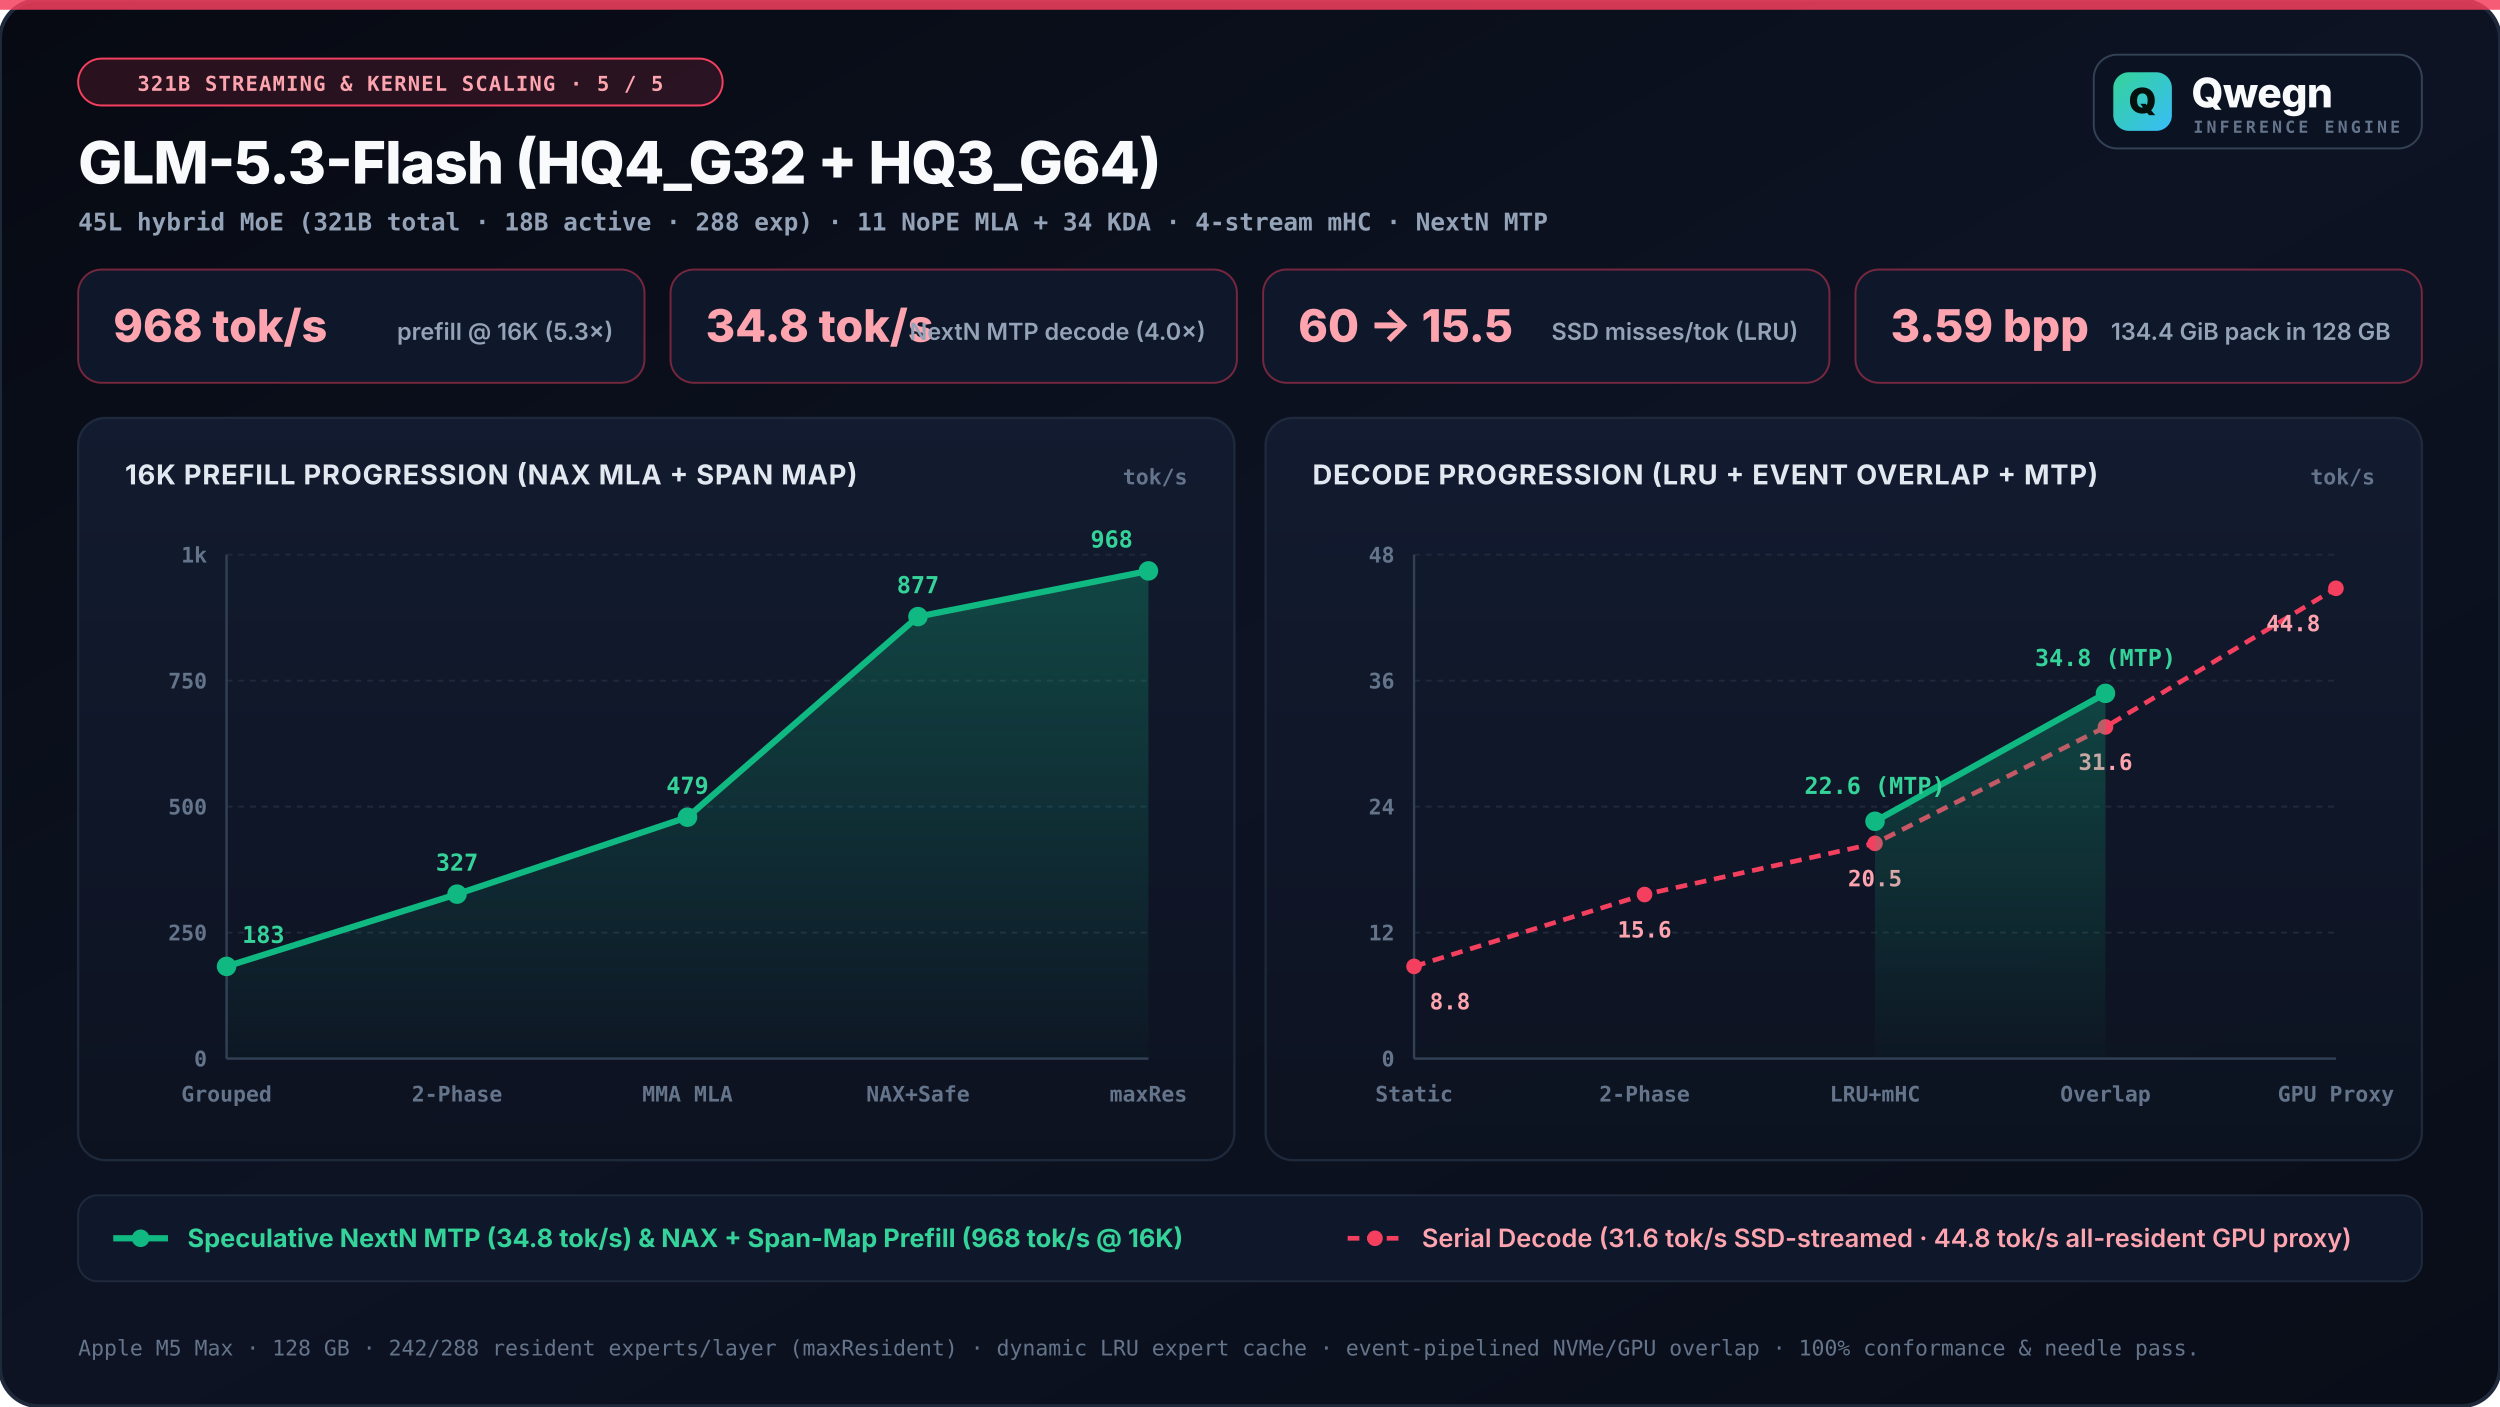
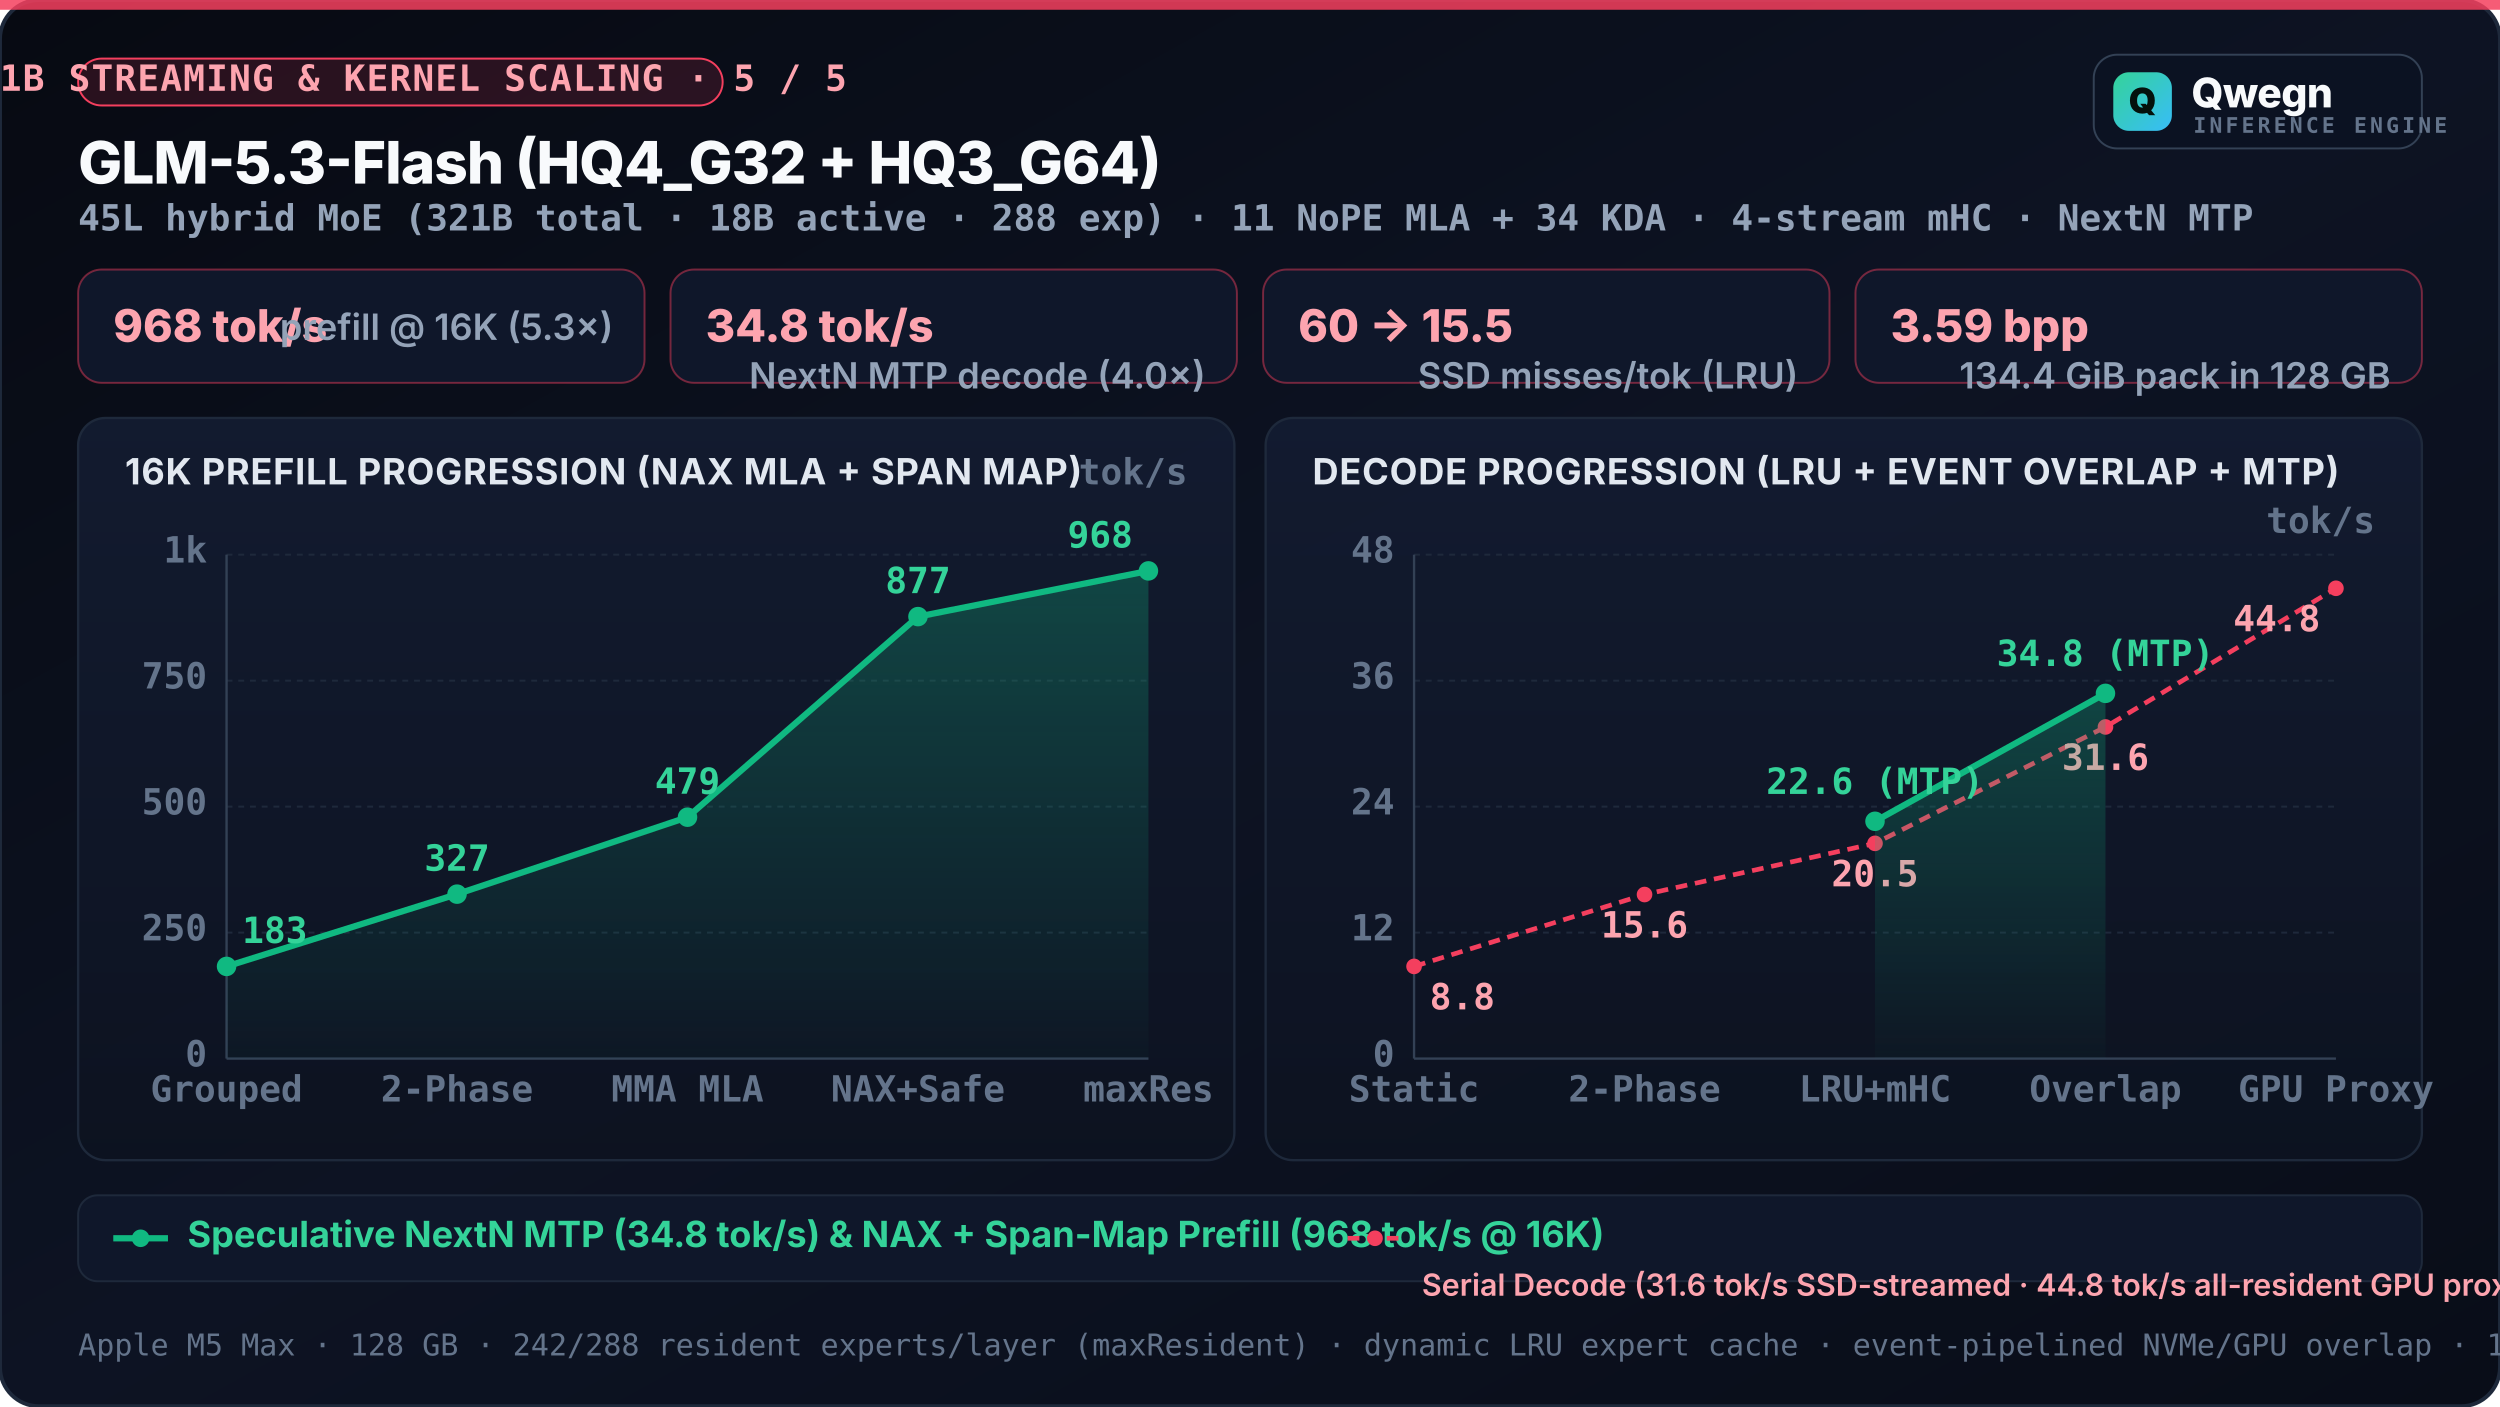
<svg xmlns="http://www.w3.org/2000/svg" viewBox="0 0 1280 720" width="1280" height="720">
  <defs>
    <linearGradient id="bg" x1="0" y1="0" x2="1" y2="1">
      <stop offset="0" stop-color="#070a12" />
      <stop offset=".5" stop-color="#0d1323" />
      <stop offset="1" stop-color="#090d18" />
    </linearGradient>
    <linearGradient id="card" x1="0" y1="0" x2="0" y2="1">
      <stop offset="0" stop-color="#131c31" stop-opacity=".92" />
      <stop offset="1" stop-color="#0c1220" stop-opacity=".96" />
    </linearGradient>
    <linearGradient id="aEm" x1="0" y1="0" x2="0" y2="1">
      <stop offset="0" stop-color="#10b981" stop-opacity=".28" />
      <stop offset="1" stop-color="#10b981" stop-opacity=".02" />
    </linearGradient>
    <linearGradient id="aRs" x1="0" y1="0" x2="0" y2="1">
      <stop offset="0" stop-color="#f43f5e" stop-opacity=".28" />
      <stop offset="1" stop-color="#f43f5e" stop-opacity=".02" />
    </linearGradient>
    <linearGradient id="mark" x1="0" y1="0" x2="1" y2="1">
      <stop offset="0" stop-color="#34d399" />
      <stop offset="1" stop-color="#38bdf8" />
    </linearGradient>
    <style>
.sans{font-family:-apple-system,BlinkMacSystemFont,"SF Pro Display","Inter",system-ui,sans-serif}
.mono{font-family:"SF Mono","JetBrains Mono",Menlo,monospace}
- .ct{font-size:14px;font-weight:700;fill:#e2e8f0;letter-spacing:.4px}
- .ax{font-size:11px;font-weight:600;fill:#64748b}
- .va{font-size:12px;font-weight:700;fill:#34d399}
- .vb{font-size:11.5px;font-weight:600;fill:#fda4af}
+ .ct{font-size:18.5px;font-weight:700;fill:#e2e8f0;letter-spacing:.4px}
+ .ax{font-size:18.5px;font-weight:600;fill:#64748b}
+ .va{font-size:18.5px;font-weight:700;fill:#34d399}
+ .vb{font-size:18.5px;font-weight:600;fill:#fda4af}
.grid{stroke:#1e293b;stroke-width:1;stroke-dasharray:3 3}
.axis{stroke:#334155;stroke-width:1.2}
</style>
  </defs>
  <rect width="1280" height="720" rx="20" fill="url(#bg)" stroke="#1e293b" stroke-width="2" />
  <rect x="0" y="0" width="1280" height="5" fill="#f43f5e" opacity=".85" />
  <g transform="translate(40,30)" data-free="1">
    <rect width="330" height="24" rx="12" fill="#f43f5e" fill-opacity=".14" stroke="#f43f5e" />
-     <text x="165" y="16.5" text-anchor="middle" class="mono" font-size="10.5" font-weight="700" fill="#fda4af" letter-spacing=".6">321B STREAMING &amp; KERNEL SCALING · 5 / 5</text>
-     <text x="0" y="64" class="sans" font-size="30" font-weight="800" fill="#f8fafc" letter-spacing="-.5">GLM-5.3-Flash (HQ4_G32 + HQ3_G64)</text>
-     <text x="0" y="88" class="mono" font-size="12.5" font-weight="600" fill="#94a3b8">45L hybrid MoE (321B total · 18B active · 288 exp) · 11 NoPE MLA + 34 KDA · 4-stream mHC · NextN MTP</text>
+     <text x="165" y="16.5" text-anchor="middle" class="mono" font-size="18.5" font-weight="700" fill="#fda4af" letter-spacing=".6">321B STREAMING &amp; KERNEL SCALING · 5 / 5</text>
+     <text x="0" y="64" class="sans" font-size="30.0" font-weight="800" fill="#f8fafc" letter-spacing="-.5">GLM-5.3-Flash (HQ4_G32 + HQ3_G64)</text>
+     <text x="0" y="88" class="mono" font-size="18.5" font-weight="600" fill="#94a3b8">45L hybrid MoE (321B total · 18B active · 288 exp) · 11 NoPE MLA + 34 KDA · 4-stream mHC · NextN MTP</text>
  </g>
  <g transform="translate(1072,28)" id="qwegn-mark">
    <rect width="168" height="48" rx="12" fill="#0b1222" stroke="#334155" stroke-width="1" />
    <rect x="10" y="9" width="30" height="30" rx="8" fill="url(#mark)" />
    <text x="25" y="30" text-anchor="middle" class="sans" font-size="18" font-weight="900" fill="#04110c">Q</text>
    <text x="50" y="27" class="sans" font-size="21" font-weight="800" fill="#f8fafc" letter-spacing="-0.3">Qwegn</text>
-     <text x="51" y="40" class="mono" font-size="8.5" font-weight="700" fill="#64748b" letter-spacing="1.6">INFERENCE ENGINE</text>
+     <text x="51" y="40" class="mono" font-size="11" font-weight="700" fill="#64748b" letter-spacing="1.6">INFERENCE ENGINE</text>
  </g>
  <g transform="translate(40.0,138)">
    <rect width="290" height="58" rx="12" fill="#0f172a" stroke="#f43f5e" stroke-opacity=".45" />
-     <text x="18" y="37" class="sans" font-size="23" font-weight="800" fill="#fda4af">968 tok/s</text>
-     <text x="274" y="36" text-anchor="end" class="sans" font-size="12" font-weight="600" fill="#94a3b8">prefill @ 16K (5.3×)</text>
+     <text x="18" y="37" class="sans" font-size="23.0" font-weight="800" fill="#fda4af">968 tok/s</text>
+     <text x="274" y="36" text-anchor="end" class="sans" font-size="18.5" font-weight="600" fill="#94a3b8">prefill @ 16K (5.3×)</text>
  </g>
  <g transform="translate(343.3,138)">
    <rect width="290" height="58" rx="12" fill="#0f172a" stroke="#f43f5e" stroke-opacity=".45" />
-     <text x="18" y="37" class="sans" font-size="23" font-weight="800" fill="#fda4af">34.8 tok/s</text>
-     <text x="274" y="36" text-anchor="end" class="sans" font-size="12" font-weight="600" fill="#94a3b8">NextN MTP decode (4.0×)</text>
+     <text x="18" y="37" class="sans" font-size="23.0" font-weight="800" fill="#fda4af">34.8 tok/s</text>
+     <text x="274" y="60.9" text-anchor="end" class="sans" font-size="18.5" font-weight="600" fill="#94a3b8">NextN MTP decode (4.0×)</text>
  </g>
  <g transform="translate(646.7,138)">
    <rect width="290" height="58" rx="12" fill="#0f172a" stroke="#f43f5e" stroke-opacity=".45" />
-     <text x="18" y="37" class="sans" font-size="23" font-weight="800" fill="#fda4af">60 → 15.5</text>
-     <text x="274" y="36" text-anchor="end" class="sans" font-size="12" font-weight="600" fill="#94a3b8">SSD misses/tok (LRU)</text>
+     <text x="18" y="37" class="sans" font-size="23.0" font-weight="800" fill="#fda4af">60 → 15.5</text>
+     <text x="274" y="60.9" text-anchor="end" class="sans" font-size="18.5" font-weight="600" fill="#94a3b8">SSD misses/tok (LRU)</text>
  </g>
  <g transform="translate(950.0,138)">
    <rect width="290" height="58" rx="12" fill="#0f172a" stroke="#f43f5e" stroke-opacity=".45" />
-     <text x="18" y="37" class="sans" font-size="23" font-weight="800" fill="#fda4af">3.59 bpp</text>
-     <text x="274" y="36" text-anchor="end" class="sans" font-size="12" font-weight="600" fill="#94a3b8">134.4 GiB pack in 128 GB</text>
+     <text x="18" y="37" class="sans" font-size="23.0" font-weight="800" fill="#fda4af">3.59 bpp</text>
+     <text x="274" y="60.9" text-anchor="end" class="sans" font-size="18.5" font-weight="600" fill="#94a3b8">134.4 GiB pack in 128 GB</text>
  </g>
  <g transform="translate(40,214)">
    <rect width="592" height="380" rx="14" fill="url(#card)" stroke="#1e293b" stroke-width="1.2" />
    <text x="24" y="34" class="sans ct">16K PREFILL PROGRESSION (NAX MLA + SPAN MAP)</text>
    <text x="568" y="34" text-anchor="end" class="mono ax">tok/s</text>
    <line x1="76" y1="328.0" x2="548" y2="328.0" class="axis" />
    <text x="66" y="332.0" text-anchor="end" class="mono ax">0</text>
    <line x1="76" y1="263.5" x2="548" y2="263.5" class="grid" />
    <text x="66" y="267.5" text-anchor="end" class="mono ax">250</text>
    <line x1="76" y1="199.0" x2="548" y2="199.0" class="grid" />
    <text x="66" y="203.0" text-anchor="end" class="mono ax">500</text>
    <line x1="76" y1="134.5" x2="548" y2="134.5" class="grid" />
    <text x="66" y="138.5" text-anchor="end" class="mono ax">750</text>
    <line x1="76" y1="70.0" x2="548" y2="70.0" class="grid" />
    <text x="66" y="74.0" text-anchor="end" class="mono ax">1k</text>
    <line x1="76" y1="70" x2="76" y2="328" class="axis" />
    <text x="76.0" y="350" text-anchor="middle" class="mono ax">Grouped</text>
    <text x="194.0" y="350" text-anchor="middle" class="mono ax">2-Phase</text>
    <text x="312.0" y="350" text-anchor="middle" class="mono ax">MMA MLA</text>
    <text x="430.0" y="350" text-anchor="middle" class="mono ax">NAX+Safe</text>
    <text x="548.0" y="350" text-anchor="middle" class="mono ax">maxRes</text>
    <polygon points="76.0,280.8 194.0,243.8 312.0,204.4 430.0,101.7 548.0,78.3 548.0,328 76.0,328" fill="url(#aEm)" />
    <polyline points="76.0,280.8 194.0,243.8 312.0,204.4 430.0,101.7 548.0,78.3" fill="none" stroke="#10b981" stroke-width="3.2" stroke-linejoin="round" />
    <circle cx="76.0" cy="280.8" r="5" fill="#10b981" />
    <text x="84.0" y="268.8" text-anchor="start" class="mono va">183</text>
    <circle cx="194.0" cy="243.8" r="5" fill="#10b981" />
    <text x="194.0" y="231.8" text-anchor="middle" class="mono va">327</text>
    <circle cx="312.0" cy="204.4" r="5" fill="#10b981" />
    <text x="312.0" y="192.4" text-anchor="middle" class="mono va">479</text>
    <circle cx="430.0" cy="101.7" r="5" fill="#10b981" />
    <text x="430.0" y="89.7" text-anchor="middle" class="mono va">877</text>
    <circle cx="548.0" cy="78.3" r="5" fill="#10b981" />
    <text x="540.0" y="66.3" text-anchor="end" class="mono va">968</text>
  </g>
  <g transform="translate(648,214)">
    <rect width="592" height="380" rx="14" fill="url(#card)" stroke="#1e293b" stroke-width="1.2" />
    <text x="24" y="34" class="sans ct">DECODE PROGRESSION (LRU + EVENT OVERLAP + MTP)</text>
-     <text x="568" y="34" text-anchor="end" class="mono ax">tok/s</text>
+     <text x="568" y="58.9" text-anchor="end" class="mono ax">tok/s</text>
    <line x1="76" y1="328.0" x2="548" y2="328.0" class="axis" />
    <text x="66" y="332.0" text-anchor="end" class="mono ax">0</text>
    <line x1="76" y1="263.5" x2="548" y2="263.5" class="grid" />
    <text x="66" y="267.5" text-anchor="end" class="mono ax">12</text>
    <line x1="76" y1="199.0" x2="548" y2="199.0" class="grid" />
    <text x="66" y="203.0" text-anchor="end" class="mono ax">24</text>
    <line x1="76" y1="134.5" x2="548" y2="134.5" class="grid" />
    <text x="66" y="138.5" text-anchor="end" class="mono ax">36</text>
    <line x1="76" y1="70.0" x2="548" y2="70.0" class="grid" />
    <text x="66" y="74.0" text-anchor="end" class="mono ax">48</text>
    <line x1="76" y1="70" x2="76" y2="328" class="axis" />
    <text x="76.0" y="350" text-anchor="middle" class="mono ax">Static</text>
    <text x="194.0" y="350" text-anchor="middle" class="mono ax">2-Phase</text>
    <text x="312.0" y="350" text-anchor="middle" class="mono ax">LRU+mHC</text>
    <text x="430.0" y="350" text-anchor="middle" class="mono ax">Overlap</text>
    <text x="548.0" y="350" text-anchor="middle" class="mono ax">GPU Proxy</text>
    <polyline points="76.0,280.8 194.0,244.0 312.0,217.8 430.0,158.2 548.0,87.2" fill="none" stroke="#f43f5e" stroke-width="2.4" stroke-linejoin="round" stroke-dasharray="6 4" />
    <circle cx="76.0" cy="280.8" r="4" fill="#f43f5e" />
    <text x="84.0" y="302.8" text-anchor="start" class="mono vb">8.8</text>
    <circle cx="194.0" cy="244.0" r="4" fill="#f43f5e" />
    <text x="194.0" y="266.0" text-anchor="middle" class="mono vb">15.6</text>
    <circle cx="312.0" cy="217.8" r="4" fill="#f43f5e" />
    <text x="312.0" y="239.8" text-anchor="middle" class="mono vb">20.5</text>
    <circle cx="430.0" cy="158.2" r="4" fill="#f43f5e" />
    <text x="430.0" y="180.2" text-anchor="middle" class="mono vb">31.6</text>
    <circle cx="548.0" cy="87.2" r="4" fill="#f43f5e" />
    <text x="540.0" y="109.2" text-anchor="end" class="mono vb">44.8</text>
    <polygon points="312.0,206.5 430.0,141.0 430.0,328 312.0,328" fill="url(#aEm)" />
    <polyline points="312.0,206.5 430.0,141.0" fill="none" stroke="#10b981" stroke-width="3.2" stroke-linejoin="round" />
    <circle cx="312.0" cy="206.5" r="5" fill="#10b981" />
    <text x="312.0" y="192.5" text-anchor="middle" class="mono va">22.6 (MTP)</text>
    <circle cx="430.0" cy="141.0" r="5" fill="#10b981" />
    <text x="430.0" y="127.0" text-anchor="middle" class="mono va">34.8 (MTP)</text>
  </g>
  <g transform="translate(40,612)">
    <rect width="1200" height="44" rx="10" fill="#0f172a" stroke="#1e293b" />
    <line x1="18" y1="22" x2="46" y2="22" stroke="#10b981" stroke-width="3.2" />
    <circle cx="32" cy="22" r="4.5" fill="#10b981" />
-     <text x="56" y="26.5" class="sans" font-size="13" font-weight="700" fill="#34d399">Speculative NextN MTP (34.8 tok/s) &amp; NAX + Span-Map Prefill (968 tok/s @ 16K)</text>
+     <text x="56" y="26.5" class="sans" font-size="18.5" font-weight="700" fill="#34d399">Speculative NextN MTP (34.8 tok/s) &amp; NAX + Span-Map Prefill (968 tok/s @ 16K)</text>
    <line x1="650" y1="22" x2="678" y2="22" stroke="#f43f5e" stroke-width="2.4" stroke-dasharray="6 4" />
    <circle cx="664" cy="22" r="4" fill="#f43f5e" />
-     <text x="688" y="26.5" class="sans" font-size="13" font-weight="600" fill="#fda4af">Serial Decode (31.6 tok/s SSD-streamed · 44.8 tok/s all-resident GPU proxy)</text>
+     <text x="688" y="51.4" class="sans" font-size="15.6" font-weight="600" fill="#fda4af">Serial Decode (31.6 tok/s SSD-streamed · 44.8 tok/s all-resident GPU proxy)</text>
  </g>
-   <text x="40" y="694" class="mono" font-size="11" fill="#64748b">Apple M5 Max · 128 GB · 242/288 resident experts/layer (maxResident) · dynamic LRU expert cache · event-pipelined NVMe/GPU overlap · 100% conformance &amp; needle pass.</text>
+   <text x="40" y="694" class="mono" font-size="15.4" fill="#64748b">Apple M5 Max · 128 GB · 242/288 resident experts/layer (maxResident) · dynamic LRU expert cache · event-pipelined NVMe/GPU overlap · 100% conformance &amp; needle pass.</text>
</svg>
